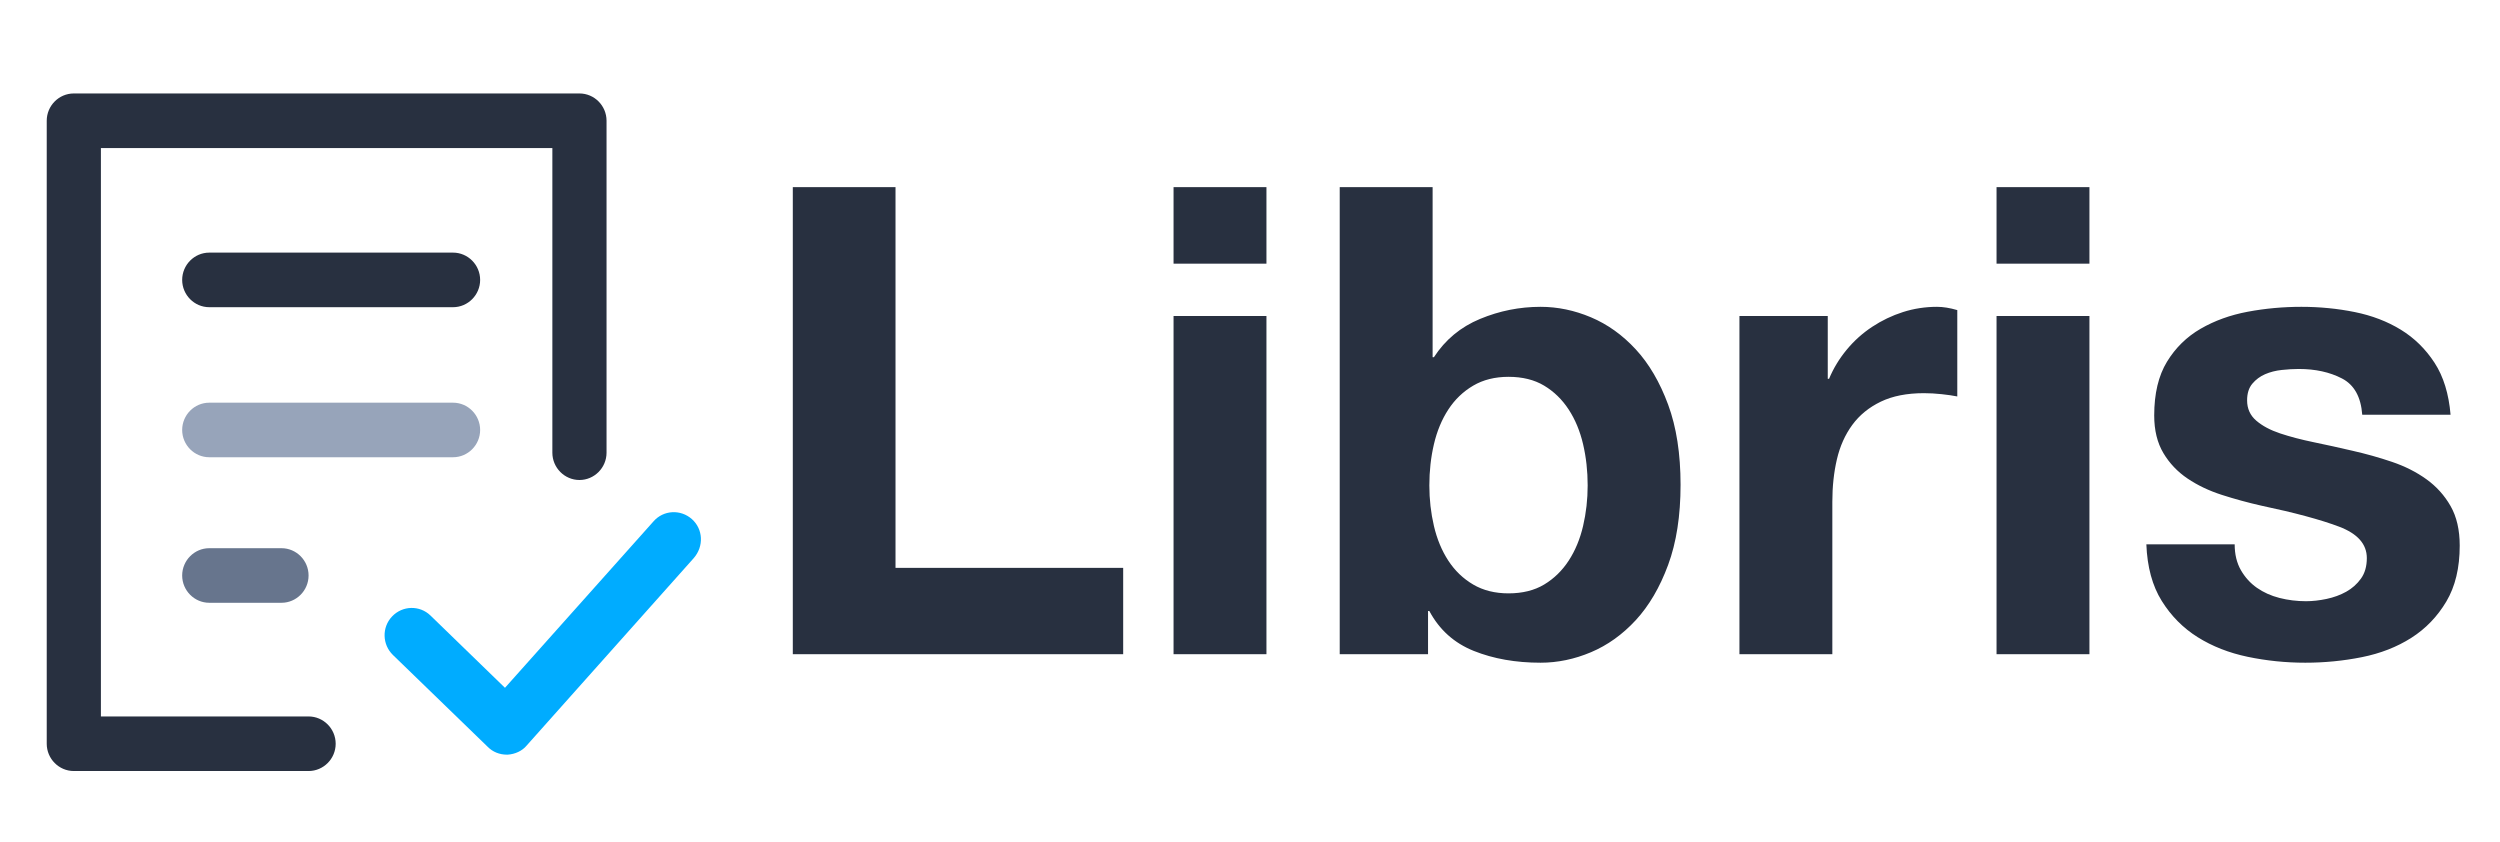
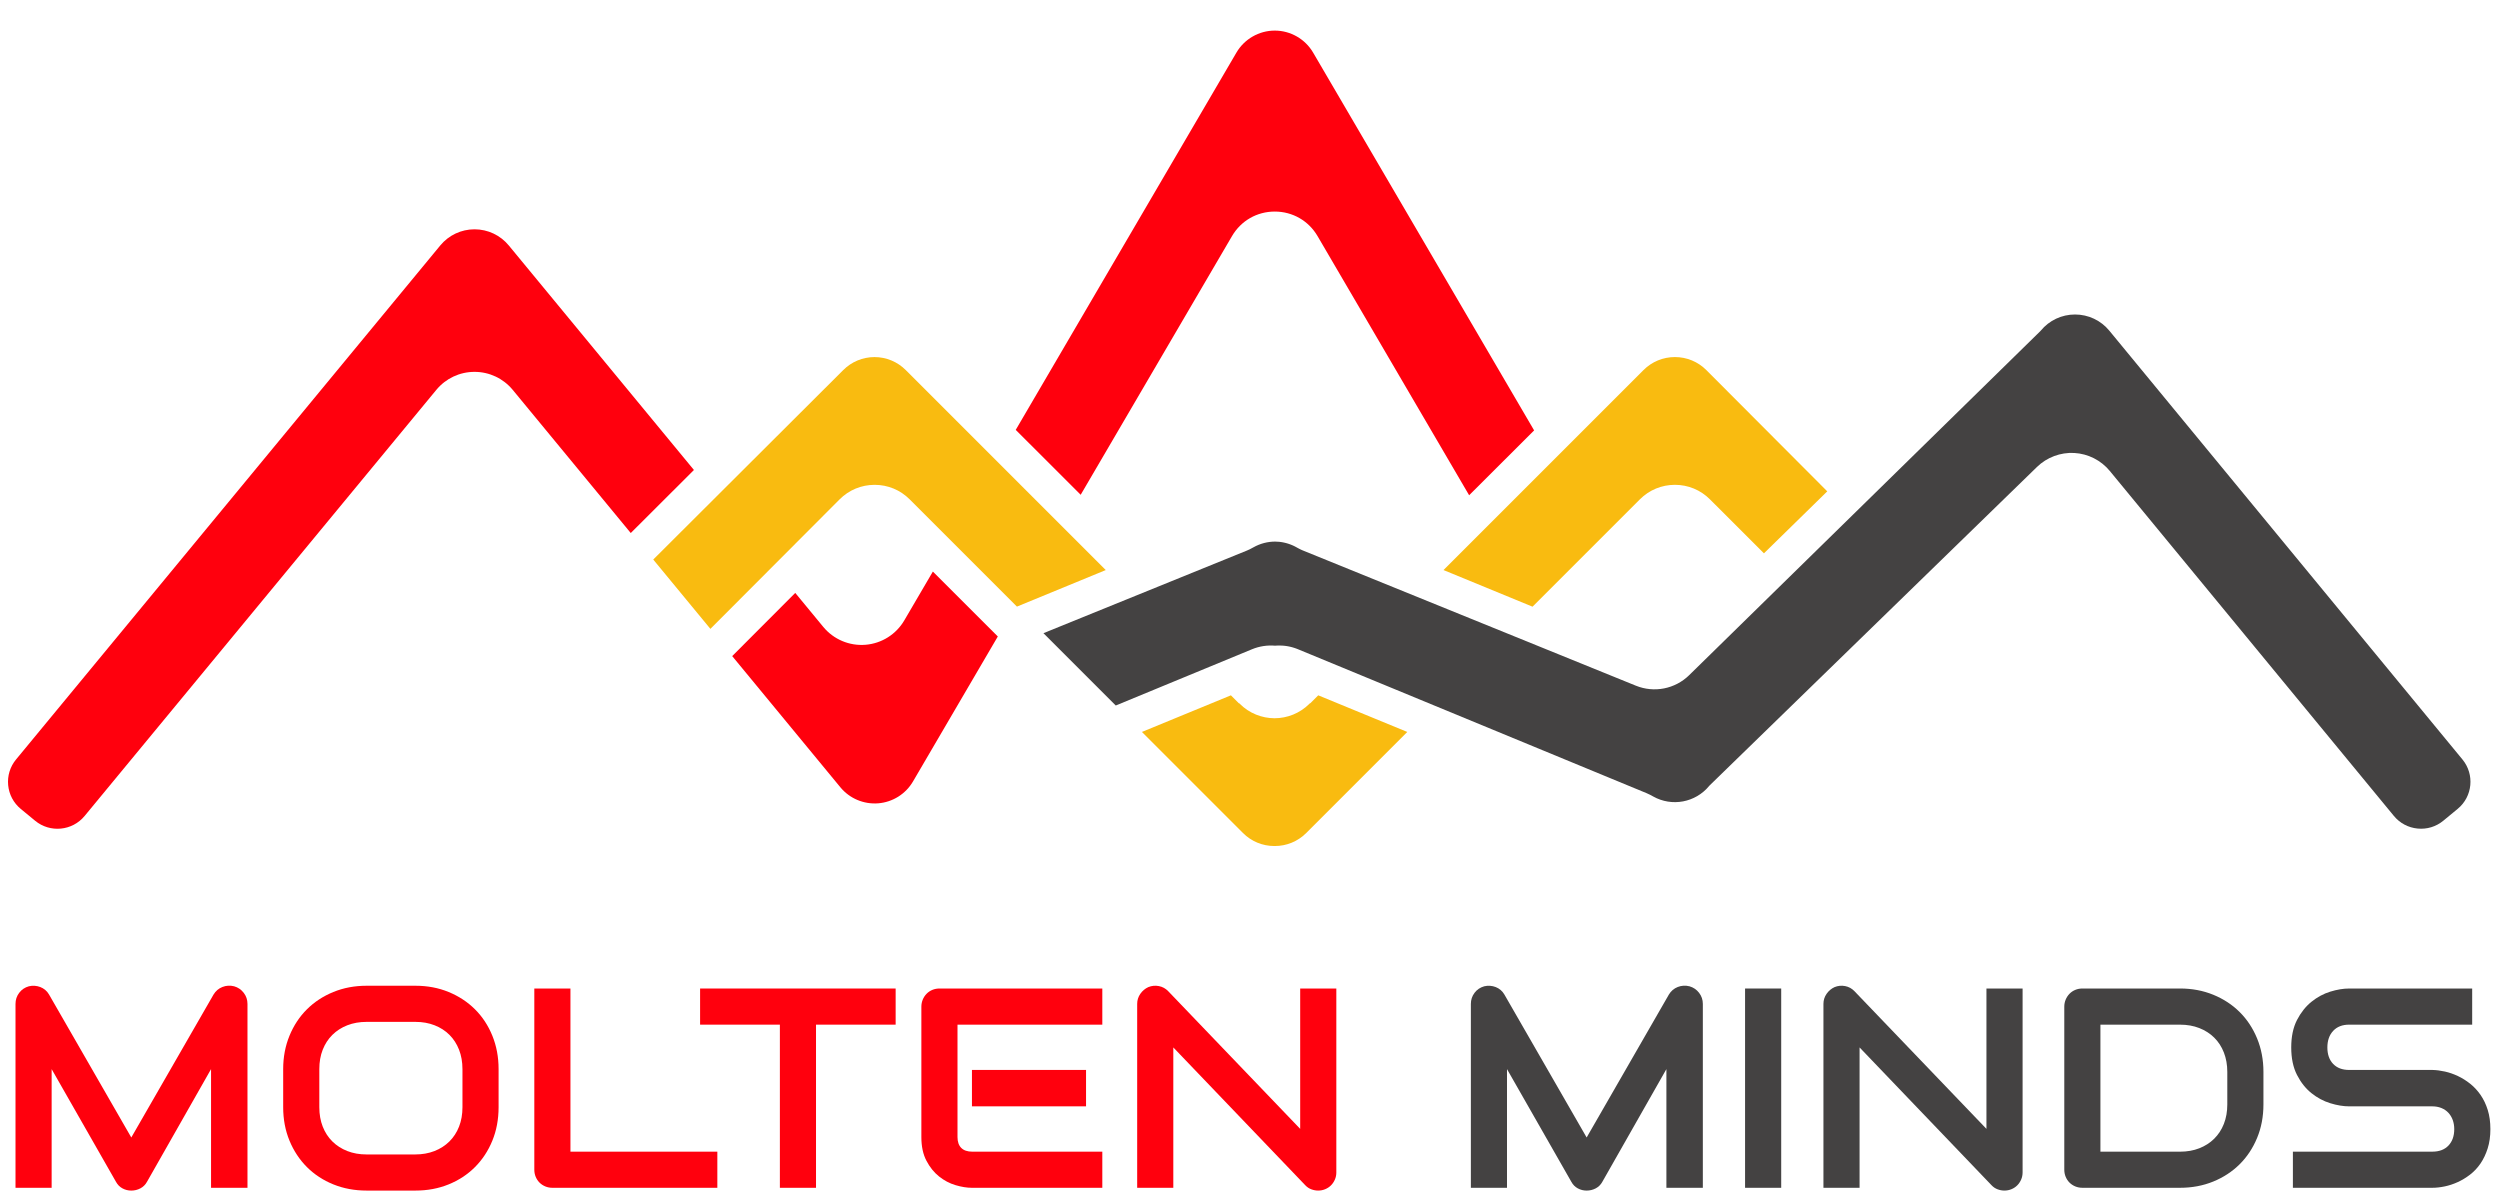
- <svg xmlns="http://www.w3.org/2000/svg" width="107px" height="36px" viewBox="0 0 107 36" version="1.1">
-   <g id="logo" stroke="none" stroke-width="1" fill="none" fill-rule="evenodd">
-     <path d="M33.932,8.008 L38.328,8.008 L38.328,24.304 L48.072,24.304 L48.072,28 L33.932,28 L33.932,8.008 Z M54.204,11.284 L50.228,11.284 L50.228,8.008 L54.204,8.008 L54.204,11.284 Z M50.228,13.524 L54.204,13.524 L54.204,28 L50.228,28 L50.228,13.524 Z M67.952,20.776 C67.952,20.16 67.887,19.572 67.756,19.012 C67.625,18.452 67.42,17.957 67.14,17.528 C66.86,17.099 66.51,16.758 66.09,16.506 C65.67,16.254 65.161,16.128 64.564,16.128 C63.985,16.128 63.481,16.254 63.052,16.506 C62.623,16.758 62.268,17.099 61.988,17.528 C61.708,17.957 61.503,18.452 61.372,19.012 C61.241,19.572 61.176,20.16 61.176,20.776 C61.176,21.373 61.241,21.952 61.372,22.512 C61.503,23.072 61.708,23.567 61.988,23.996 C62.268,24.425 62.623,24.766 63.052,25.018 C63.481,25.27 63.985,25.396 64.564,25.396 C65.161,25.396 65.67,25.27 66.09,25.018 C66.51,24.766 66.86,24.425 67.14,23.996 C67.42,23.567 67.625,23.072 67.756,22.512 C67.887,21.952 67.952,21.373 67.952,20.776 Z M57.34,8.008 L61.316,8.008 L61.316,15.288 L61.372,15.288 C61.857,14.541 62.515,13.995 63.346,13.65 C64.177,13.305 65.04,13.132 65.936,13.132 C66.664,13.132 67.383,13.281 68.092,13.58 C68.801,13.879 69.441,14.336 70.01,14.952 C70.579,15.568 71.041,16.357 71.396,17.318 C71.751,18.279 71.928,19.423 71.928,20.748 C71.928,22.073 71.751,23.217 71.396,24.178 C71.041,25.139 70.579,25.928 70.01,26.544 C69.441,27.16 68.801,27.617 68.092,27.916 C67.383,28.215 66.664,28.364 65.936,28.364 C64.872,28.364 63.92,28.196 63.08,27.86 C62.24,27.524 61.605,26.955 61.176,26.152 L61.12,26.152 L61.12,28 L57.34,28 L57.34,8.008 Z M74.448,13.524 L78.228,13.524 L78.228,16.212 L78.284,16.212 C78.471,15.764 78.723,15.349 79.04,14.966 C79.357,14.583 79.721,14.257 80.132,13.986 C80.543,13.715 80.981,13.505 81.448,13.356 C81.915,13.207 82.4,13.132 82.904,13.132 C83.165,13.132 83.455,13.179 83.772,13.272 L83.772,16.968 C83.585,16.931 83.361,16.898 83.1,16.87 C82.839,16.842 82.587,16.828 82.344,16.828 C81.616,16.828 81,16.949 80.496,17.192 C79.992,17.435 79.586,17.766 79.278,18.186 C78.97,18.606 78.751,19.096 78.62,19.656 C78.489,20.216 78.424,20.823 78.424,21.476 L78.424,28 L74.448,28 L74.448,13.524 Z M89.428,11.284 L85.452,11.284 L85.452,8.008 L89.428,8.008 L89.428,11.284 Z M85.452,13.524 L89.428,13.524 L89.428,28 L85.452,28 L85.452,13.524 Z M95.644,23.296 C95.644,23.725 95.733,24.094 95.91,24.402 C96.087,24.71 96.316,24.962 96.596,25.158 C96.876,25.354 97.198,25.499 97.562,25.592 C97.926,25.685 98.304,25.732 98.696,25.732 C98.976,25.732 99.27,25.699 99.578,25.634 C99.886,25.569 100.166,25.466 100.418,25.326 C100.67,25.186 100.88,24.999 101.048,24.766 C101.216,24.533 101.3,24.239 101.3,23.884 C101.3,23.287 100.903,22.839 100.11,22.54 C99.317,22.241 98.211,21.943 96.792,21.644 C96.213,21.513 95.649,21.359 95.098,21.182 C94.547,21.005 94.057,20.771 93.628,20.482 C93.199,20.193 92.853,19.829 92.592,19.39 C92.331,18.951 92.2,18.415 92.2,17.78 C92.2,16.847 92.382,16.081 92.746,15.484 C93.11,14.887 93.591,14.415 94.188,14.07 C94.785,13.725 95.457,13.482 96.204,13.342 C96.951,13.202 97.716,13.132 98.5,13.132 C99.284,13.132 100.045,13.207 100.782,13.356 C101.519,13.505 102.177,13.757 102.756,14.112 C103.335,14.467 103.815,14.938 104.198,15.526 C104.581,16.114 104.809,16.856 104.884,17.752 L101.104,17.752 C101.048,16.987 100.759,16.469 100.236,16.198 C99.713,15.927 99.097,15.792 98.388,15.792 C98.164,15.792 97.921,15.806 97.66,15.834 C97.399,15.862 97.161,15.923 96.946,16.016 C96.731,16.109 96.549,16.245 96.4,16.422 C96.251,16.599 96.176,16.837 96.176,17.136 C96.176,17.491 96.307,17.78 96.568,18.004 C96.829,18.228 97.17,18.41 97.59,18.55 C98.01,18.69 98.491,18.816 99.032,18.928 C99.573,19.04 100.124,19.161 100.684,19.292 C101.263,19.423 101.827,19.581 102.378,19.768 C102.929,19.955 103.419,20.202 103.848,20.51 C104.277,20.818 104.623,21.201 104.884,21.658 C105.145,22.115 105.276,22.68 105.276,23.352 C105.276,24.304 105.085,25.102 104.702,25.746 C104.319,26.39 103.82,26.908 103.204,27.3 C102.588,27.692 101.883,27.967 101.09,28.126 C100.297,28.285 99.489,28.364 98.668,28.364 C97.828,28.364 97.007,28.28 96.204,28.112 C95.401,27.944 94.687,27.664 94.062,27.272 C93.437,26.88 92.923,26.362 92.522,25.718 C92.121,25.074 91.901,24.267 91.864,23.296 L95.644,23.296 Z" id="Libris" fill="#283040" fill-rule="nonzero" />
-     <g id="check-form" transform="translate(2, 4)" fill-rule="nonzero">
-       <path d="M21.641,15.376 L21.641,2.336 L2.319,2.336 L2.319,26.664 L11.207,26.664 C11.845,26.664 12.367,27.19 12.367,27.832 C12.367,28.475 11.845,29 11.207,29 L1.159,29 C0.522,29 0,28.475 0,27.832 L0,1.168 C0,0.525 0.522,0 1.159,0 L22.801,0 C23.438,0 23.96,0.525 23.96,1.168 L23.96,15.376 C23.96,16.018 23.438,16.544 22.801,16.544 C22.163,16.544 21.641,16.018 21.641,15.376 Z" id="Path" fill="#283040" />
-       <path d="M27.612,18.217 C27.129,17.789 26.395,17.828 25.97,18.315 L19.613,25.438 L16.424,22.344 C15.961,21.896 15.226,21.915 14.782,22.383 C14.337,22.85 14.357,23.589 14.821,24.037 L18.878,27.968 C19.091,28.183 19.381,28.299 19.69,28.299 C19.709,28.299 19.709,28.299 19.729,28.299 C20.038,28.28 20.347,28.144 20.54,27.91 L27.689,19.891 C28.134,19.385 28.095,18.646 27.612,18.217 Z" id="Path" fill="#00ACFF" />
-       <path d="M17.39,6.812 L6.956,6.812 C6.319,6.812 5.797,7.338 5.797,7.98 C5.797,8.622 6.319,9.148 6.956,9.148 L17.39,9.148 C18.028,9.148 18.55,8.622 18.55,7.98 C18.55,7.338 18.028,6.812 17.39,6.812 Z" id="Path" fill="#283040" />
-       <path d="M18.55,14.403 C18.55,13.76 18.028,13.235 17.391,13.235 L6.956,13.235 C6.319,13.235 5.797,13.76 5.797,14.403 C5.797,15.045 6.319,15.57 6.956,15.57 L17.39,15.57 C18.028,15.57 18.55,15.045 18.55,14.403 Z" id="Path" fill="#97A4BA" />
-       <path d="M6.956,19.463 C6.319,19.463 5.797,19.989 5.797,20.631 C5.797,21.273 6.319,21.799 6.956,21.799 L10.048,21.799 C10.686,21.799 11.207,21.273 11.207,20.631 C11.207,19.989 10.686,19.463 10.048,19.463 L6.956,19.463 Z" id="Path" fill="#67758D" />
+ <svg xmlns="http://www.w3.org/2000/svg" version="1.1" id="Capa_1" x="0px" y="0px" viewBox="0 0 125 60" xml:space="preserve" width="125" height="60">
+   <defs id="defs8080" />
+   <style type="text/css" id="style8035">
+ 	.st0{fill:#FF000D;}
+ 	.st1{fill:#444242;}
+ 	.st2{fill:#F9BB10;}
+ 	.st3{fill:#332F2E;}
+ 	.st4{fill:#A4A3A8;}
+ 	.st5{fill:#595959;}
+ 	.st6{fill:#C9F414;}
+ 	.st7{fill:#003C55;}
+ 	.st8{fill:#F9F203;}
+ 	.st9{fill:#67666A;}
+ </style>
+   <g id="g8075" transform="matrix(0.0572467,0,0,0.0572467,-18.80186,-15.15367)">
+     <g id="g8059">
+       <path class="st0" d="m 544.57,1302.15 h -31.8 v -103.66 l -55.96,98.44 c -1.38,2.51 -3.3,4.41 -5.77,5.71 -2.47,1.29 -5.12,1.94 -7.95,1.94 -2.75,0 -5.32,-0.65 -7.71,-1.94 -2.39,-1.29 -4.27,-3.2 -5.64,-5.71 l -56.2,-98.44 v 103.66 h -31.56 v -160.59 c 0,-3.64 1.07,-6.88 3.22,-9.71 2.14,-2.83 4.95,-4.73 8.44,-5.7 1.7,-0.41 3.4,-0.55 5.1,-0.43 1.7,0.12 3.34,0.49 4.92,1.09 1.58,0.61 3.01,1.46 4.31,2.55 1.29,1.09 2.39,2.41 3.28,3.95 l 71.86,124.9 71.86,-124.9 c 1.86,-3.07 4.43,-5.26 7.71,-6.55 3.28,-1.29 6.7,-1.5 10.26,-0.61 3.4,0.97 6.19,2.87 8.37,5.7 2.18,2.83 3.28,6.07 3.28,9.71 v 160.59 z" id="path8037" style="fill:#ff000d" />
+       <path class="st0" d="m 763.91,1231.75 c 0,10.6 -1.82,20.36 -5.46,29.25 -3.64,8.9 -8.7,16.59 -15.17,23.06 -6.47,6.47 -14.14,11.51 -23,15.11 -8.86,3.6 -18.51,5.4 -28.95,5.4 H 648.6 c -10.44,0 -20.11,-1.8 -29.01,-5.4 -8.9,-3.6 -16.59,-8.64 -23.07,-15.11 -6.47,-6.47 -11.55,-14.16 -15.23,-23.06 -3.68,-8.9 -5.52,-18.65 -5.52,-29.25 v -33.26 c 0,-10.52 1.84,-20.25 5.52,-29.19 3.68,-8.94 8.76,-16.63 15.23,-23.06 6.47,-6.43 14.16,-11.47 23.07,-15.11 8.9,-3.64 18.57,-5.46 29.01,-5.46 h 42.73 c 10.44,0 20.09,1.82 28.95,5.46 8.86,3.64 16.53,8.68 23,15.11 6.47,6.43 11.53,14.12 15.17,23.06 3.64,8.94 5.46,18.67 5.46,29.19 z m -31.56,-33.26 c 0,-6.23 -0.99,-11.87 -2.97,-16.93 -1.98,-5.06 -4.78,-9.39 -8.37,-12.99 -3.6,-3.6 -7.93,-6.39 -12.99,-8.37 -5.06,-1.98 -10.62,-2.97 -16.69,-2.97 H 648.6 c -6.15,0 -11.75,0.99 -16.81,2.97 -5.06,1.98 -9.41,4.78 -13.05,8.37 -3.64,3.6 -6.45,7.93 -8.44,12.99 -1.99,5.06 -2.97,10.7 -2.97,16.93 v 33.26 c 0,6.23 0.99,11.88 2.97,16.93 1.98,5.06 4.79,9.39 8.44,12.99 3.64,3.6 7.99,6.39 13.05,8.38 5.05,1.99 10.66,2.97 16.81,2.97 h 42.49 c 6.15,0 11.75,-0.99 16.81,-2.97 5.05,-1.98 9.41,-4.77 13.05,-8.38 3.64,-3.6 6.45,-7.93 8.44,-12.99 1.98,-5.06 2.97,-10.7 2.97,-16.93 v -33.26 z" id="path8039" style="fill:#ff000d" />
+       <path class="st0" d="M 954.97,1302.15 H 811.01 c -2.27,0 -4.37,-0.4 -6.31,-1.21 -1.94,-0.81 -3.62,-1.92 -5.04,-3.34 -1.42,-1.42 -2.53,-3.1 -3.34,-5.04 -0.81,-1.94 -1.21,-4.04 -1.21,-6.31 v -158.16 h 31.56 v 142.5 h 128.3 z" id="path8041" style="fill:#ff000d" />
+       <path class="st0" d="m 1110.7,1159.65 h -69.55 v 142.5 h -31.56 v -142.5 h -69.68 v -31.56 h 170.79 z" id="path8043" style="fill:#ff000d" />
+       <path class="st0" d="m 1291.2,1302.15 h -113.86 c -4.37,0 -9.15,-0.77 -14.32,-2.31 -5.18,-1.53 -9.97,-4.07 -14.38,-7.58 -4.41,-3.52 -8.09,-8.09 -11.04,-13.72 -2.96,-5.62 -4.43,-12.52 -4.43,-20.7 v -113.86 c 0,-2.18 0.4,-4.25 1.21,-6.19 0.81,-1.94 1.92,-3.64 3.34,-5.1 1.42,-1.46 3.09,-2.59 5.04,-3.4 1.94,-0.81 4.05,-1.21 6.31,-1.21 h 142.14 v 31.56 h -126.48 v 98.2 c 0,4.13 1.09,7.28 3.28,9.47 2.18,2.18 5.38,3.28 9.59,3.28 h 113.61 v 31.56 z m -14.2,-71.13 h -99.65 v -31.8 H 1277 Z" id="path8045" style="fill:#ff000d" />
+       <path class="st0" d="m 1495.61,1288.67 c 0,2.27 -0.42,4.37 -1.28,6.31 -0.85,1.94 -1.98,3.62 -3.4,5.04 -1.42,1.42 -3.09,2.53 -5.04,3.34 -1.94,0.81 -4,1.21 -6.19,1.21 -1.94,0 -3.91,-0.36 -5.89,-1.09 -1.99,-0.73 -3.75,-1.9 -5.28,-3.52 l -115.31,-120.41 v 122.6 h -31.56 v -160.59 c 0,-3.24 0.91,-6.17 2.73,-8.8 1.82,-2.63 4.15,-4.59 6.98,-5.89 2.99,-1.21 6.07,-1.52 9.23,-0.91 3.16,0.61 5.87,2.09 8.13,4.43 l 115.31,120.29 v -122.6 h 31.56 v 160.59 z" id="path8047" style="fill:#ff000d" />
+       <path class="st1" d="m 1815.69,1302.15 h -31.8 v -103.66 l -55.96,98.44 c -1.38,2.51 -3.3,4.41 -5.76,5.71 -2.47,1.29 -5.12,1.94 -7.95,1.94 -2.75,0 -5.32,-0.65 -7.71,-1.94 -2.39,-1.29 -4.27,-3.2 -5.64,-5.71 l -56.2,-98.44 v 103.66 h -31.56 v -160.59 c 0,-3.64 1.07,-6.88 3.22,-9.71 2.14,-2.83 4.96,-4.73 8.44,-5.7 1.7,-0.41 3.4,-0.55 5.1,-0.43 1.7,0.12 3.34,0.49 4.91,1.09 1.58,0.61 3.01,1.46 4.31,2.55 1.29,1.09 2.38,2.41 3.28,3.95 l 71.86,124.9 71.86,-124.9 c 1.86,-3.07 4.43,-5.26 7.71,-6.55 3.28,-1.29 6.7,-1.5 10.26,-0.61 3.4,0.97 6.19,2.87 8.38,5.7 2.18,2.83 3.28,6.07 3.28,9.71 v 160.59 z" id="path8049" style="fill:#444242" />
+       <path class="st1" d="m 1884.16,1302.15 h -31.56 v -174.06 h 31.56 z" id="path8051" style="fill:#444242" />
+       <path class="st1" d="m 2095,1288.67 c 0,2.27 -0.43,4.37 -1.28,6.31 -0.85,1.94 -1.99,3.62 -3.4,5.04 -1.42,1.42 -3.09,2.53 -5.04,3.34 -1.94,0.81 -4.01,1.21 -6.19,1.21 -1.94,0 -3.91,-0.36 -5.89,-1.09 -1.98,-0.73 -3.74,-1.9 -5.28,-3.52 l -115.31,-120.41 v 122.6 h -31.56 v -160.59 c 0,-3.24 0.91,-6.17 2.73,-8.8 1.82,-2.63 4.15,-4.59 6.98,-5.89 2.99,-1.21 6.07,-1.52 9.22,-0.91 3.16,0.61 5.87,2.09 8.13,4.43 l 115.31,120.29 v -122.6 H 2095 Z" id="path8053" style="fill:#444242" />
+       <path class="st1" d="m 2305.35,1229.32 c 0,10.6 -1.84,20.36 -5.53,29.25 -3.68,8.9 -8.76,16.57 -15.23,23 -6.47,6.43 -14.16,11.47 -23.06,15.11 -8.9,3.64 -18.57,5.46 -29.01,5.46 h -85.21 c -2.26,0 -4.37,-0.4 -6.31,-1.21 -1.94,-0.81 -3.62,-1.92 -5.04,-3.34 -1.42,-1.42 -2.53,-3.1 -3.34,-5.04 -0.81,-1.94 -1.21,-4.04 -1.21,-6.31 v -142.26 c 0,-2.18 0.4,-4.25 1.21,-6.19 0.81,-1.94 1.92,-3.64 3.34,-5.1 1.42,-1.46 3.09,-2.59 5.04,-3.4 1.94,-0.81 4.05,-1.21 6.31,-1.21 h 85.21 c 10.44,0 20.11,1.82 29.01,5.46 8.9,3.64 16.59,8.68 23.06,15.11 6.47,6.43 11.55,14.12 15.23,23.06 3.68,8.94 5.53,18.67 5.53,29.19 z m -31.56,-28.4 c 0,-6.15 -0.99,-11.77 -2.97,-16.87 -1.99,-5.1 -4.8,-9.45 -8.44,-13.05 -3.64,-3.6 -7.99,-6.39 -13.05,-8.37 -5.06,-1.98 -10.66,-2.97 -16.81,-2.97 h -69.55 v 110.94 h 69.55 c 6.15,0 11.75,-0.99 16.81,-2.97 5.06,-1.98 9.41,-4.77 13.05,-8.38 3.64,-3.6 6.45,-7.93 8.44,-12.99 1.98,-5.06 2.97,-10.7 2.97,-16.93 z" id="path8055" style="fill:#444242" />
+       <path class="st1" d="m 2503.57,1250.93 c 0,6.23 -0.79,11.83 -2.37,16.81 -1.58,4.98 -3.66,9.37 -6.25,13.17 -2.59,3.8 -5.63,7.04 -9.1,9.71 -3.48,2.67 -7.08,4.86 -10.8,6.55 -3.72,1.7 -7.51,2.96 -11.35,3.76 -3.84,0.81 -7.47,1.21 -10.87,1.21 h -121.75 v -31.56 h 121.75 c 6.07,0 10.78,-1.78 14.14,-5.34 3.36,-3.56 5.04,-8.33 5.04,-14.32 0,-2.91 -0.45,-5.58 -1.33,-8.01 -0.89,-2.43 -2.17,-4.53 -3.82,-6.31 -1.66,-1.78 -3.68,-3.16 -6.07,-4.13 -2.39,-0.97 -5.04,-1.46 -7.95,-1.46 h -72.59 c -5.1,0 -10.6,-0.91 -16.51,-2.73 -5.91,-1.82 -11.39,-4.75 -16.45,-8.8 -5.06,-4.05 -9.26,-9.35 -12.62,-15.9 -3.36,-6.55 -5.04,-14.57 -5.04,-24.03 0,-9.46 1.68,-17.46 5.04,-23.97 3.36,-6.51 7.57,-11.82 12.62,-15.9 5.06,-4.08 10.54,-7.04 16.45,-8.86 5.91,-1.82 11.41,-2.73 16.51,-2.73 h 107.42 v 31.56 h -107.42 c -5.99,0 -10.66,1.82 -14.02,5.46 -3.36,3.64 -5.04,8.46 -5.04,14.45 0,6.07 1.68,10.86 5.04,14.38 3.36,3.52 8.03,5.28 14.02,5.28 h 72.59 0.24 c 3.4,0.08 7,0.55 10.8,1.4 3.8,0.85 7.59,2.16 11.35,3.94 3.76,1.78 7.34,4.03 10.74,6.74 3.4,2.71 6.41,5.97 9.04,9.77 2.63,3.81 4.71,8.18 6.25,13.11 1.54,4.93 2.31,10.51 2.31,16.75 z" id="path8057" style="fill:#444242" />
    </g>
+     <path class="st0" d="m 1404.49,470.91 c 7.85,-13.42 21.81,-21.42 37.35,-21.42 0,0 0,0 0,0 15.54,0 29.5,8.01 37.35,21.42 l 132.41,226.36 56.76,-56.64 -193.03,-329.99 c -6.93,-11.85 -19.76,-19.21 -33.49,-19.21 -13.73,0 -26.56,7.36 -33.49,19.21 l -192.76,329.53 56.73,56.69 z" id="path8061" style="fill:#ff000d" />
+     <path class="st0" d="m 1118.25,806.58 c -7.14,12.2 -19.8,20.16 -33.89,21.29 -14.08,1.12 -27.86,-4.7 -36.85,-15.6 l -24.49,-29.7 -55.07,55.18 94.49,114.6 c 8.06,9.78 20.41,14.98 33.04,13.99 12.63,-1.02 23.99,-8.15 30.38,-19.09 l 74.08,-126.63 -56.73,-56.69 z" id="path8063" style="fill:#ff000d" />
+     <path class="st0" d="m 772.83,479.11 c -7.4,-8.97 -18.31,-14.12 -29.93,-14.12 -11.63,0 -22.54,5.14 -29.94,14.12 L 342.45,928.04 c -5.22,6.32 -7.66,14.3 -6.88,22.46 0.78,8.16 4.7,15.53 11.03,20.75 l 12.52,10.32 c 13.04,10.75 32.42,8.9 43.19,-4.15 L 709.52,605.23 c 8.25,-9.99 20.41,-15.73 33.37,-15.73 0,0 0.01,0 0.01,0 12.96,0 25.13,5.74 33.38,15.75 l 103.07,125.01 55.17,-55.06 z" id="path8065" style="fill:#ff000d" />
+     <path class="st2" d="m 1479.81,872.01 -6.98,6.98 -0.2,-0.13 -0.53,0.53 c -8.39,8.39 -19.4,12.61 -30.43,12.65 -11.03,-0.04 -22.04,-4.26 -30.43,-12.65 l -0.53,-0.53 -0.2,0.13 -6.98,-6.98 -77.74,31.99 88.28,88.28 c 7.33,7.33 17.07,11.36 27.44,11.36 0.06,0 0.11,0 0.17,0 0.06,0 0.11,0 0.17,0 10.36,0 20.11,-4.03 27.44,-11.36 L 1557.57,904 Z" id="path8067" style="fill:#f9bb10" />
+     <path class="st2" d="m 1760.72,700.84 c 8.17,-8.17 19.04,-12.68 30.6,-12.68 11.56,0 22.43,4.5 30.6,12.68 l 47.16,47.16 55.31,-54.14 -105.63,-105.93 c -7.32,-7.32 -17.07,-11.36 -27.43,-11.36 -10.36,0 -20.1,4.03 -27.43,11.36 l -174.68,174.67 77.74,31.99 z" id="path8069" style="fill:#f9bb10" />
+     <path class="st2" d="m 1119.55,587.94 c -7.3,-7.3 -16.99,-11.33 -27.31,-11.36 -10.32,0.03 -20.01,4.06 -27.31,11.36 l -43.94,43.82 -122,121.66 49.92,60.55 112.85,-113.12 c 8.15,-8.15 18.97,-12.65 30.48,-12.68 0.04,0 0.08,0 0.12,0 11.56,0 22.43,4.5 30.6,12.68 l 93.68,93.68 77.57,-31.92 z" id="path8071" style="fill:#f9bb10" />
+     <path class="st1" d="M 2479.18,928.04 2170.72,553.5 c -7.4,-8.97 -18.31,-14.11 -29.93,-14.11 -11.62,0 -22.54,5.14 -29.93,14.12 l -0.45,0.49 -306.63,300.41 c -12.31,12.07 -30.59,15.68 -46.57,9.18 l -290.7,-118.04 c -0.4,-0.16 -0.8,-0.34 -1.19,-0.51 -0.05,-0.02 -0.1,-0.05 -0.15,-0.07 -0.39,-0.18 -0.78,-0.36 -1.16,-0.55 0,0 0,0 0,0 0,0 0,0 0,0 -0.28,-0.14 -0.56,-0.28 -0.83,-0.42 -0.02,-0.01 -0.03,-0.02 -0.05,-0.02 -0.25,-0.13 -0.5,-0.26 -0.75,-0.4 -0.03,-0.01 -0.05,-0.03 -0.08,-0.04 -0.23,-0.13 -0.46,-0.25 -0.69,-0.37 -0.03,-0.02 -0.06,-0.03 -0.09,-0.05 -0.24,-0.13 -0.48,-0.27 -0.72,-0.4 -0.38,-0.21 -0.76,-0.42 -1.15,-0.62 -0.13,-0.07 -0.26,-0.13 -0.4,-0.2 -0.25,-0.13 -0.51,-0.26 -0.76,-0.38 -0.16,-0.08 -0.32,-0.15 -0.48,-0.22 -0.23,-0.11 -0.46,-0.21 -0.69,-0.31 -0.18,-0.08 -0.35,-0.15 -0.53,-0.22 -0.22,-0.09 -0.43,-0.18 -0.65,-0.27 -0.19,-0.07 -0.38,-0.15 -0.56,-0.22 -0.21,-0.08 -0.42,-0.16 -0.63,-0.23 -0.2,-0.07 -0.39,-0.14 -0.59,-0.21 -0.2,-0.07 -0.41,-0.14 -0.61,-0.2 -0.2,-0.07 -0.41,-0.13 -0.61,-0.19 -0.2,-0.06 -0.4,-0.12 -0.59,-0.18 -0.21,-0.06 -0.42,-0.12 -0.64,-0.18 -0.19,-0.05 -0.38,-0.1 -0.58,-0.15 -0.22,-0.06 -0.44,-0.11 -0.66,-0.16 -0.19,-0.04 -0.37,-0.08 -0.56,-0.13 -0.23,-0.05 -0.46,-0.1 -0.68,-0.15 -0.18,-0.04 -0.35,-0.07 -0.53,-0.1 -0.24,-0.04 -0.48,-0.09 -0.72,-0.13 -0.16,-0.03 -0.33,-0.05 -0.49,-0.08 -0.25,-0.04 -0.5,-0.08 -0.76,-0.11 -0.14,-0.02 -0.28,-0.03 -0.42,-0.05 -0.28,-0.03 -0.55,-0.07 -0.83,-0.1 -0.09,-0.01 -0.17,-0.01 -0.26,-0.02 -1.13,-0.11 -2.26,-0.16 -3.38,-0.17 0,0 0,0 -0.01,0 -6.45,0.04 -12.91,1.69 -18.76,4.97 -0.97,0.55 -2.04,1.14 -3.2,1.71 -0.8,0.39 -1.63,0.78 -2.5,1.13 l -177.78,72.19 63.17,63.17 0.39,-0.16 118.59,-48.97 c 6.45,-2.66 13.33,-3.68 20.09,-3.13 2.11,-0.17 4.23,-0.2 6.35,-0.06 0,0 0.01,0 0.01,0 0.42,0.03 0.84,0.06 1.25,0.1 0.02,0 0.03,0 0.05,0 0.41,0.04 0.81,0.08 1.22,0.13 0.03,0 0.06,0.01 0.09,0.01 0.39,0.05 0.78,0.1 1.17,0.16 0.05,0.01 0.09,0.02 0.14,0.02 0.37,0.06 0.74,0.12 1.12,0.19 0.07,0.01 0.14,0.03 0.2,0.04 0.35,0.07 0.7,0.13 1.05,0.21 0.09,0.02 0.18,0.04 0.27,0.06 0.33,0.07 0.66,0.15 0.98,0.23 0.12,0.03 0.23,0.06 0.35,0.09 0.3,0.08 0.6,0.15 0.9,0.24 0.15,0.04 0.3,0.09 0.44,0.13 0.27,0.08 0.53,0.15 0.8,0.24 0.19,0.06 0.37,0.12 0.56,0.18 0.23,0.07 0.45,0.14 0.68,0.22 0.24,0.08 0.48,0.17 0.72,0.26 0.17,0.06 0.34,0.12 0.51,0.18 0.41,0.15 0.82,0.32 1.22,0.48 l 271.12,111.94 33.44,13.81 c 2.11,0.87 4.02,1.92 5.64,2.83 16.38,9.2 36.95,5.35 48.91,-9.16 l 0.47,-0.51 285.89,-278.14 c 8.65,-8.41 20.55,-12.85 32.56,-12.19 12.04,0.67 23.35,6.39 31.02,15.7 l 248.11,301.3 c 5.21,6.33 12.58,10.25 20.74,11.04 8.18,0.8 16.15,-1.65 22.47,-6.87 l 12.51,-10.32 c 13.08,-10.72 14.95,-30.1 4.19,-43.15 z" id="path8073" style="fill:#444242" />
  </g>
</svg>
